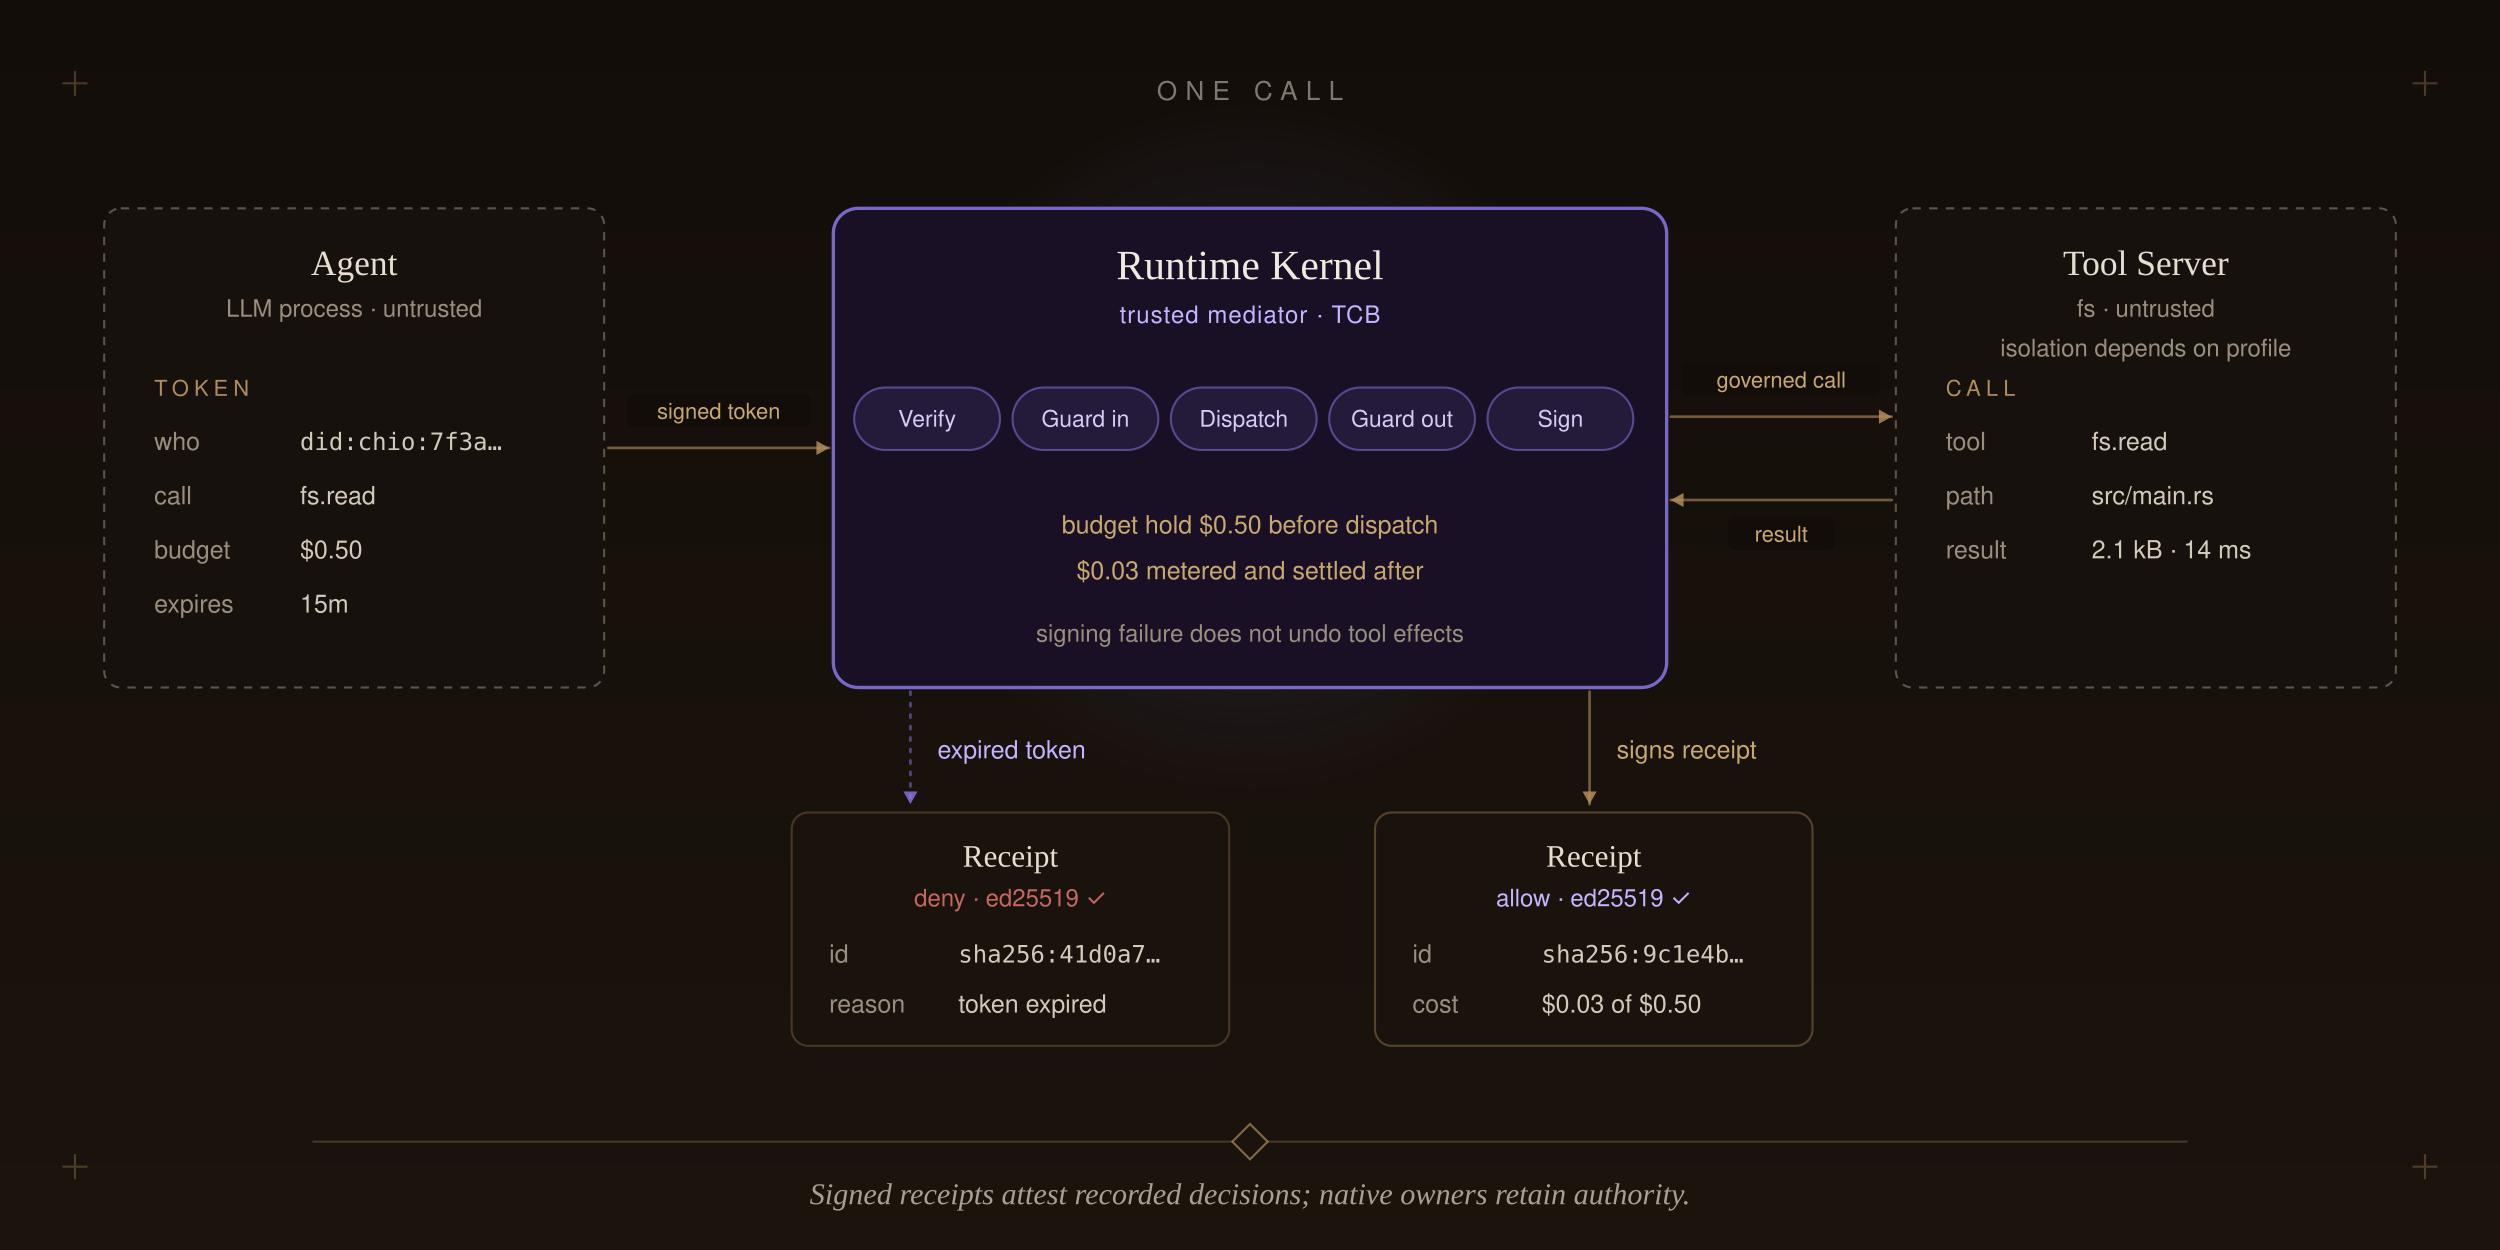
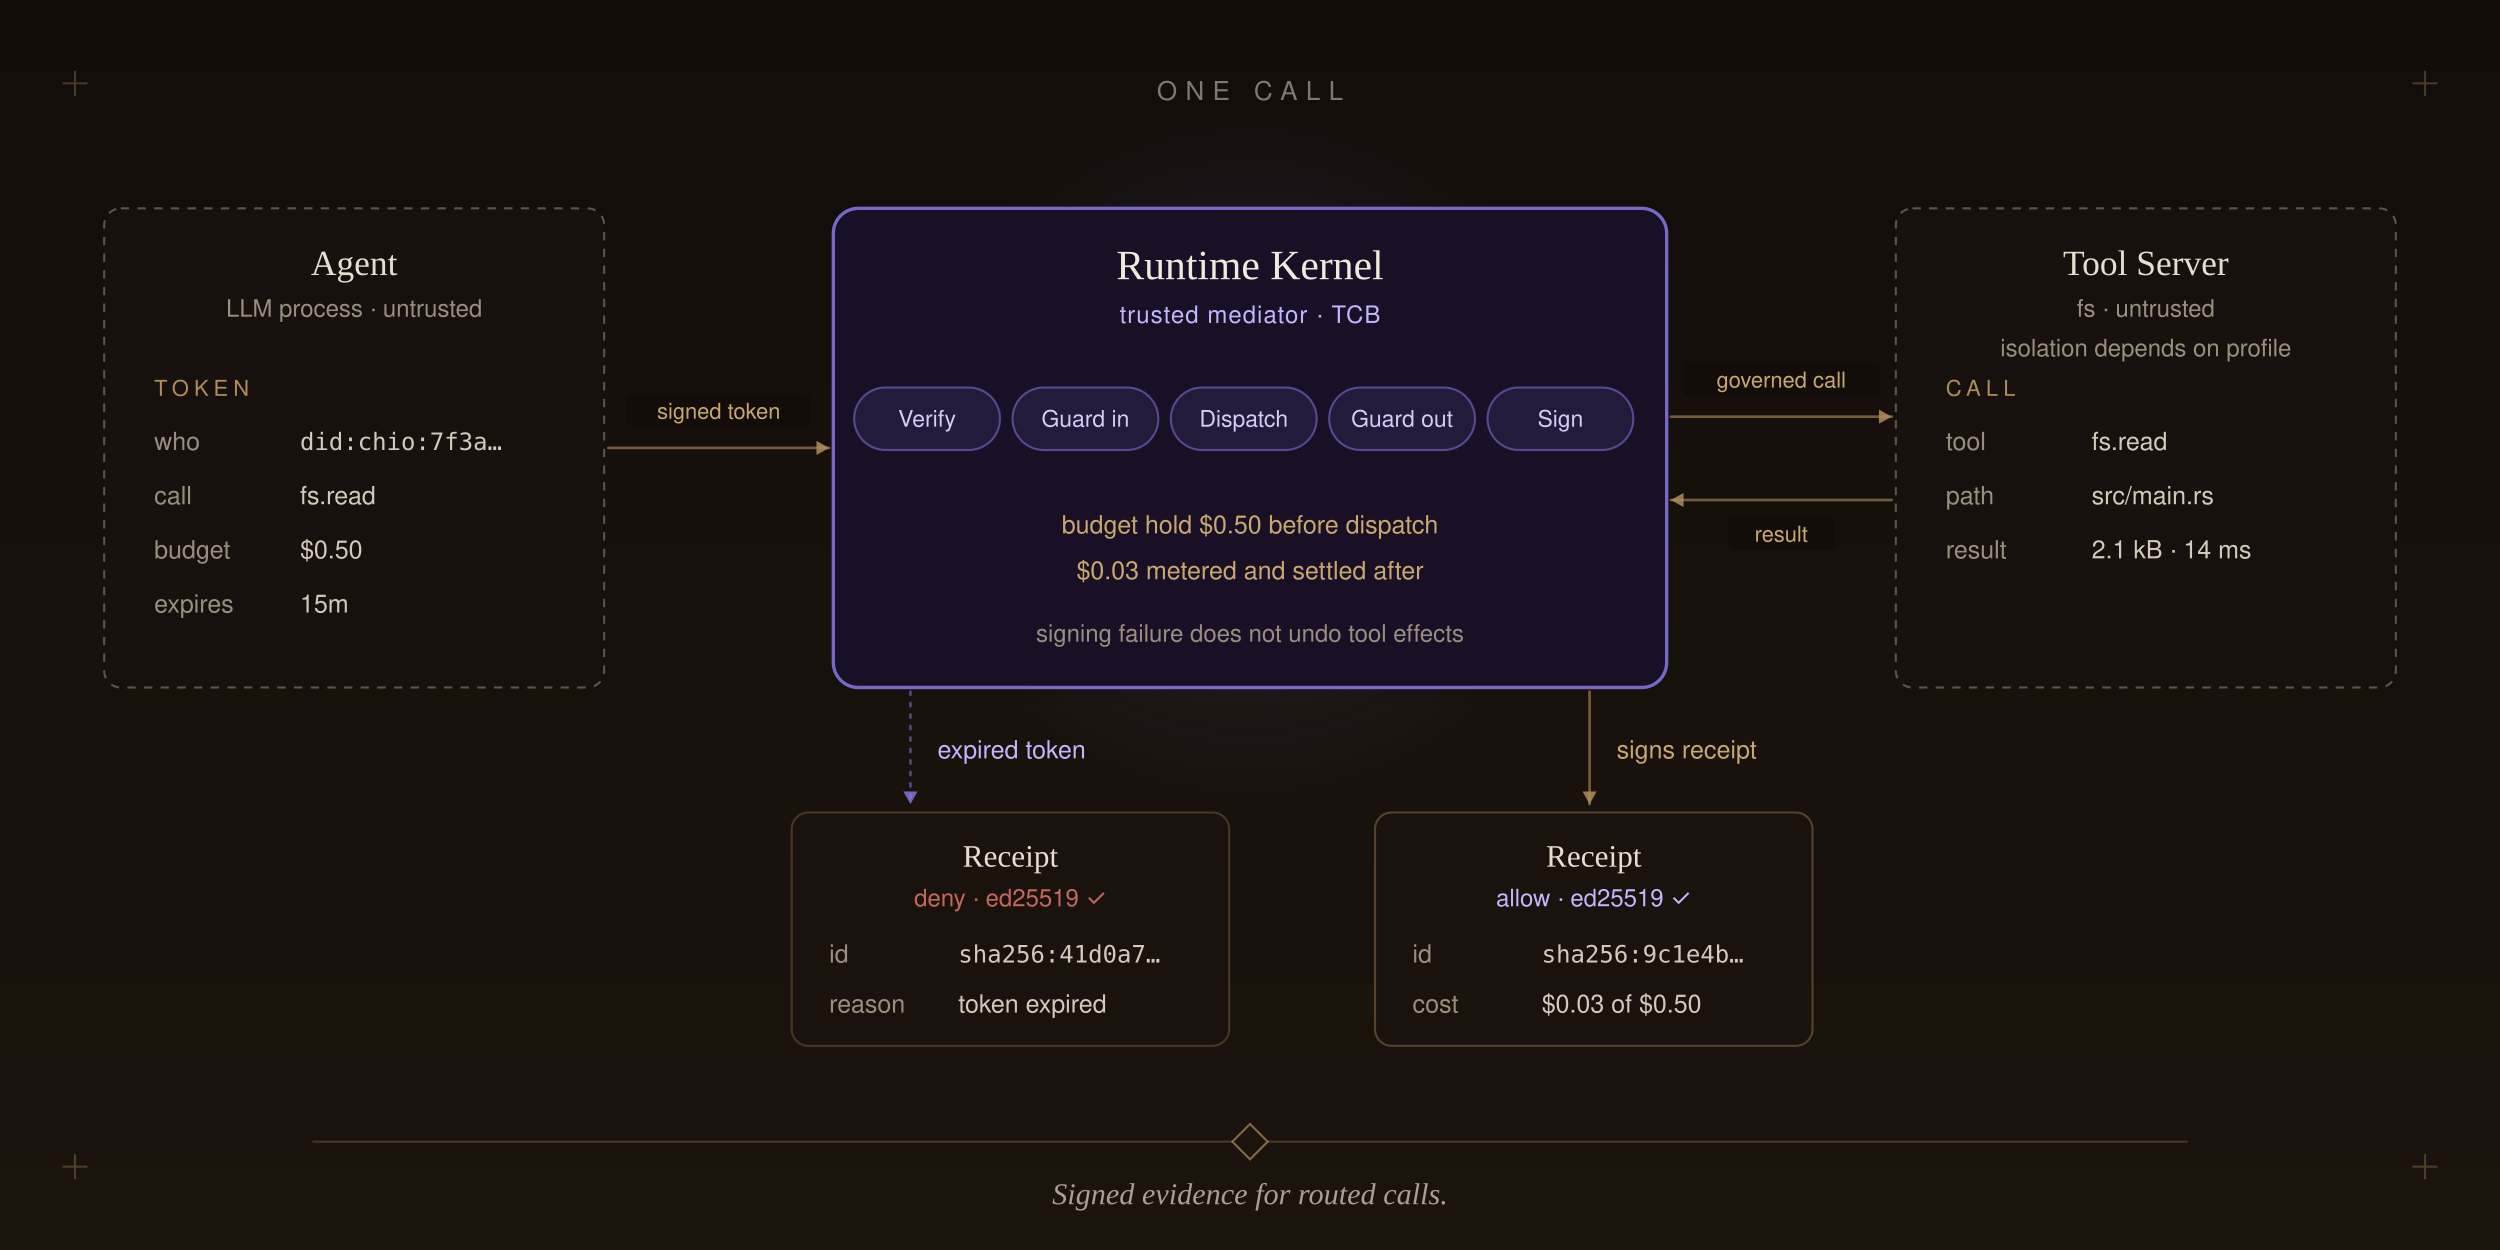
- <svg xmlns="http://www.w3.org/2000/svg" viewBox="0 0 1200 600" width="1200" height="600" role="img" aria-label="Example Chio call with successful receipt signing: an untrusted agent presents a signed capability token; the Runtime Kernel verifies it, guards the request and result, dispatches to an untrusted tool server, and signs a receipt. Tool isolation depends on the selected runtime profile; native owners retain authority. The expired-token example refuses before dispatch and has a signed deny receipt. Receipt failure after dispatch does not prove no effect.">
+ <svg xmlns="http://www.w3.org/2000/svg" viewBox="0 0 1200 600" width="1200" height="600" role="img" aria-label="Example Chio call with successful receipt signing: an untrusted agent presents a signed capability token; the Runtime Kernel verifies it, guards the request and result, dispatches to an untrusted tool server, and signs a receipt. Tool isolation depends on the selected runtime profile; the kernel and trusted services authorize calls. The expired-token example refuses before dispatch and has a signed deny receipt. Receipt failure after dispatch does not prove no effect.">
  <defs>
    <linearGradient id="ocbg" x1="0" y1="0" x2="0" y2="1">
      <stop offset="0" stop-color="#130d0a" />
      <stop offset="1" stop-color="#1b140d" />
    </linearGradient>
    <radialGradient id="ocglow" cx="50%" cy="50%" r="50%">
      <stop offset="0" stop-color="#8f7ff2" stop-opacity="0.32" />
      <stop offset="0.6" stop-color="#8f7ff2" stop-opacity="0.07" />
      <stop offset="1" stop-color="#8f7ff2" stop-opacity="0" />
    </radialGradient>
    <radialGradient id="ockglow" cx="50%" cy="50%" r="50%">
      <stop offset="0" stop-color="#8f7ff2" stop-opacity="0.28" />
      <stop offset="0.65" stop-color="#8f7ff2" stop-opacity="0.06" />
      <stop offset="1" stop-color="#8f7ff2" stop-opacity="0" />
    </radialGradient>
  </defs>
  <rect width="1200" height="600" fill="url(#ocbg)" />
  <g stroke="#b08d5b" stroke-opacity="0.35" stroke-width="1">
    <path d="M30 40 H42 M36 34 V46" />
    <path d="M1158 40 H1170 M1164 34 V46" />
    <path d="M30 560 H42 M36 554 V566" />
    <path d="M1158 560 H1170 M1164 554 V566" />
  </g>
  <text x="600.0" y="48" text-anchor="middle" font-family="-apple-system, 'Segoe UI', Helvetica, Arial, sans-serif" font-size="12.5" letter-spacing="4" fill="#d8cfc0" fill-opacity="0.55">ONE CALL</text>
  <path d="M292 215 L398 215" stroke="#b08d5b" stroke-opacity="0.6" stroke-width="1.3" fill="none" stroke-linecap="round" />
  <path d="M398 215 L391.9 218.4 L391.9 211.6 Z" fill="#b08d5b" fill-opacity="0.85" />
  <rect x="300.8" y="189" width="88.4" height="16" rx="3" fill="#130d0a" fill-opacity="0.85" />
  <text x="345" y="201" text-anchor="middle" font-family="-apple-system, 'Segoe UI', Helvetica, Arial, sans-serif" font-size="10.5" fill="#c8a86f">signed token</text>
  <path d="M802 200 L908 200" stroke="#b08d5b" stroke-opacity="0.6" stroke-width="1.3" fill="none" stroke-linecap="round" />
  <path d="M908 200 L901.9 203.4 L901.9 196.6 Z" fill="#b08d5b" fill-opacity="0.85" />
  <rect x="807.7" y="174" width="94.6" height="16" rx="3" fill="#130d0a" fill-opacity="0.85" />
  <text x="855" y="186" text-anchor="middle" font-family="-apple-system, 'Segoe UI', Helvetica, Arial, sans-serif" font-size="10.5" fill="#c8a86f">governed call</text>
  <path d="M908 240 L802 240" stroke="#b08d5b" stroke-opacity="0.6" stroke-width="1.3" fill="none" stroke-linecap="round" />
  <path d="M802 240 L808.1 236.6 L808.1 243.4 Z" fill="#b08d5b" fill-opacity="0.85" />
  <rect x="829.4" y="248" width="51.2" height="16" rx="3" fill="#130d0a" fill-opacity="0.85" />
  <text x="855" y="260" text-anchor="middle" font-family="-apple-system, 'Segoe UI', Helvetica, Arial, sans-serif" font-size="10.5" fill="#c8a86f">result</text>
  <path d="M437 332 L437 386" stroke="#8f7ff2" stroke-opacity="0.5" stroke-width="1.3" fill="none" stroke-linecap="round" stroke-dasharray="1.5 4" />
  <path d="M437 386 L433.6 379.9 L440.4 379.9 Z" fill="#8f7ff2" fill-opacity="0.75" />
  <text x="450" y="364" text-anchor="start" font-family="-apple-system, 'Segoe UI', Helvetica, Arial, sans-serif" font-size="12" fill="#c3b6ff">expired token</text>
  <path d="M763 332 L763 386" stroke="#b08d5b" stroke-opacity="0.6" stroke-width="1.3" fill="none" stroke-linecap="round" />
  <path d="M763 386 L759.6 379.9 L766.4 379.9 Z" fill="#b08d5b" fill-opacity="0.85" />
  <text x="776" y="364" text-anchor="start" font-family="-apple-system, 'Segoe UI', Helvetica, Arial, sans-serif" font-size="12" fill="#c8a86f">signs receipt</text>
  <rect x="50" y="100" width="240" height="230" rx="8" fill="#17110d" stroke="#9a8b76" stroke-opacity="0.55" stroke-dasharray="4 4" />
  <text x="170" y="132" text-anchor="middle" font-family="Georgia, 'Times New Roman', serif" font-size="17" fill="#e7ded0">Agent</text>
  <text x="170" y="152" text-anchor="middle" font-family="-apple-system, 'Segoe UI', Helvetica, Arial, sans-serif" font-size="11.5" fill="#9a8f7e">LLM process · untrusted</text>
  <text x="74" y="190" text-anchor="start" font-family="-apple-system, 'Segoe UI', Helvetica, Arial, sans-serif" font-size="10.5" letter-spacing="2.5" fill="#b08d5b">TOKEN</text>
  <text x="74" y="216" text-anchor="start" font-family="-apple-system, 'Segoe UI', Helvetica, Arial, sans-serif" font-size="12" fill="#9a8f7e">who</text>
  <text x="144" y="216" text-anchor="start" font-family="ui-monospace, SFMono-Regular, Menlo, Consolas, monospace" font-size="11.5" fill="#d3cabb">did:chio:7f3a…</text>
  <text x="74" y="242" text-anchor="start" font-family="-apple-system, 'Segoe UI', Helvetica, Arial, sans-serif" font-size="12" fill="#9a8f7e">call</text>
  <text x="144" y="242" text-anchor="start" font-family="-apple-system, 'Segoe UI', Helvetica, Arial, sans-serif" font-size="12" fill="#d3cabb">fs.read</text>
  <text x="74" y="268" text-anchor="start" font-family="-apple-system, 'Segoe UI', Helvetica, Arial, sans-serif" font-size="12" fill="#9a8f7e">budget</text>
  <text x="144" y="268" text-anchor="start" font-family="-apple-system, 'Segoe UI', Helvetica, Arial, sans-serif" font-size="12" fill="#d3cabb">$0.50</text>
  <text x="74" y="294" text-anchor="start" font-family="-apple-system, 'Segoe UI', Helvetica, Arial, sans-serif" font-size="12" fill="#9a8f7e">expires</text>
  <text x="144" y="294" text-anchor="start" font-family="-apple-system, 'Segoe UI', Helvetica, Arial, sans-serif" font-size="12" fill="#d3cabb">15m</text>
  <circle cx="600.0" cy="215.0" r="168.0" fill="url(#ockglow)" />
  <rect x="400" y="100" width="400" height="230" rx="12" fill="#191026" stroke="#8f7ff2" stroke-opacity="0.8" stroke-width="1.6" />
  <text x="600" y="134" text-anchor="middle" font-family="Georgia, 'Times New Roman', serif" font-size="20" fill="#f0eadd">Runtime Kernel</text>
  <text x="600" y="155" text-anchor="middle" font-family="-apple-system, 'Segoe UI', Helvetica, Arial, sans-serif" font-size="11.5" letter-spacing="0.5" fill="#c3b6ff">trusted mediator · TCB</text>
  <rect x="410" y="186" width="70" height="30" rx="15.0" fill="#241a3a" stroke="#8f7ff2" stroke-opacity="0.5" />
  <text x="445.0" y="204.8" text-anchor="middle" font-family="-apple-system, 'Segoe UI', Helvetica, Arial, sans-serif" font-size="11" fill="#d7ccf5">Verify</text>
  <rect x="486" y="186" width="70" height="30" rx="15.0" fill="#241a3a" stroke="#8f7ff2" stroke-opacity="0.5" />
  <text x="521.0" y="204.8" text-anchor="middle" font-family="-apple-system, 'Segoe UI', Helvetica, Arial, sans-serif" font-size="11" fill="#d7ccf5">Guard in</text>
  <rect x="562" y="186" width="70" height="30" rx="15.0" fill="#241a3a" stroke="#8f7ff2" stroke-opacity="0.5" />
  <text x="597.0" y="204.8" text-anchor="middle" font-family="-apple-system, 'Segoe UI', Helvetica, Arial, sans-serif" font-size="11" fill="#d7ccf5">Dispatch</text>
  <rect x="638" y="186" width="70" height="30" rx="15.0" fill="#241a3a" stroke="#8f7ff2" stroke-opacity="0.5" />
  <text x="673.0" y="204.8" text-anchor="middle" font-family="-apple-system, 'Segoe UI', Helvetica, Arial, sans-serif" font-size="11" fill="#d7ccf5">Guard out</text>
  <rect x="714" y="186" width="70" height="30" rx="15.0" fill="#241a3a" stroke="#8f7ff2" stroke-opacity="0.5" />
  <text x="749.0" y="204.8" text-anchor="middle" font-family="-apple-system, 'Segoe UI', Helvetica, Arial, sans-serif" font-size="11" fill="#d7ccf5">Sign</text>
  <text x="600" y="256" text-anchor="middle" font-family="-apple-system, 'Segoe UI', Helvetica, Arial, sans-serif" font-size="12" fill="#c8a86f">budget hold $0.50 before dispatch</text>
  <text x="600" y="278" text-anchor="middle" font-family="-apple-system, 'Segoe UI', Helvetica, Arial, sans-serif" font-size="12" fill="#c8a86f">$0.03 metered and settled after</text>
  <text x="600" y="308" text-anchor="middle" font-family="-apple-system, 'Segoe UI', Helvetica, Arial, sans-serif" font-size="11.5" fill="#9a8f7e">signing failure does not undo tool effects</text>
  <rect x="910" y="100" width="240" height="230" rx="8" fill="#17110d" stroke="#9a8b76" stroke-opacity="0.55" stroke-dasharray="4 4" />
  <text x="1030" y="132" text-anchor="middle" font-family="Georgia, 'Times New Roman', serif" font-size="17" fill="#e7ded0">Tool Server</text>
  <text x="1030" y="152" text-anchor="middle" font-family="-apple-system, 'Segoe UI', Helvetica, Arial, sans-serif" font-size="11.5" fill="#9a8f7e">fs · untrusted</text>
  <text x="1030" y="171" text-anchor="middle" font-family="-apple-system, 'Segoe UI', Helvetica, Arial, sans-serif" font-size="11.5" fill="#9a8f7e">isolation depends on profile</text>
  <text x="934" y="190" text-anchor="start" font-family="-apple-system, 'Segoe UI', Helvetica, Arial, sans-serif" font-size="10.5" letter-spacing="2.5" fill="#b08d5b">CALL</text>
  <text x="934" y="216" text-anchor="start" font-family="-apple-system, 'Segoe UI', Helvetica, Arial, sans-serif" font-size="12" fill="#9a8f7e">tool</text>
  <text x="1004" y="216" text-anchor="start" font-family="-apple-system, 'Segoe UI', Helvetica, Arial, sans-serif" font-size="12" fill="#d3cabb">fs.read</text>
  <text x="934" y="242" text-anchor="start" font-family="-apple-system, 'Segoe UI', Helvetica, Arial, sans-serif" font-size="12" fill="#9a8f7e">path</text>
  <text x="1004" y="242" text-anchor="start" font-family="-apple-system, 'Segoe UI', Helvetica, Arial, sans-serif" font-size="12" fill="#d3cabb">src/main.rs</text>
  <text x="934" y="268" text-anchor="start" font-family="-apple-system, 'Segoe UI', Helvetica, Arial, sans-serif" font-size="12" fill="#9a8f7e">result</text>
  <text x="1004" y="268" text-anchor="start" font-family="-apple-system, 'Segoe UI', Helvetica, Arial, sans-serif" font-size="12" fill="#d3cabb">2.1 kB · 14 ms</text>
  <rect x="380" y="390" width="210" height="112" rx="8" fill="#1a130d" stroke="#b08d5b" stroke-opacity="0.3" />
  <text x="485" y="416" text-anchor="middle" font-family="Georgia, 'Times New Roman', serif" font-size="15" fill="#e7ded0">Receipt</text>
  <text x="485" y="435" text-anchor="middle" font-family="-apple-system, 'Segoe UI', Helvetica, Arial, sans-serif" font-size="11.5" fill="#c4685f">deny · ed25519 ✓</text>
  <text x="398" y="462" text-anchor="start" font-family="-apple-system, 'Segoe UI', Helvetica, Arial, sans-serif" font-size="12" fill="#9a8f7e">id</text>
  <text x="460" y="462" text-anchor="start" font-family="ui-monospace, SFMono-Regular, Menlo, Consolas, monospace" font-size="11.5" fill="#d3cabb">sha256:41d0a7…</text>
  <text x="398" y="486" text-anchor="start" font-family="-apple-system, 'Segoe UI', Helvetica, Arial, sans-serif" font-size="12" fill="#9a8f7e">reason</text>
  <text x="460" y="486" text-anchor="start" font-family="-apple-system, 'Segoe UI', Helvetica, Arial, sans-serif" font-size="12" fill="#d3cabb">token expired</text>
  <rect x="660" y="390" width="210" height="112" rx="8" fill="#1a130d" stroke="#b08d5b" stroke-opacity="0.4" />
  <text x="765" y="416" text-anchor="middle" font-family="Georgia, 'Times New Roman', serif" font-size="15" fill="#e7ded0">Receipt</text>
  <text x="765" y="435" text-anchor="middle" font-family="-apple-system, 'Segoe UI', Helvetica, Arial, sans-serif" font-size="11.5" fill="#c3b6ff">allow · ed25519 ✓</text>
  <text x="678" y="462" text-anchor="start" font-family="-apple-system, 'Segoe UI', Helvetica, Arial, sans-serif" font-size="12" fill="#9a8f7e">id</text>
  <text x="740" y="462" text-anchor="start" font-family="ui-monospace, SFMono-Regular, Menlo, Consolas, monospace" font-size="11.5" fill="#d3cabb">sha256:9c1e4b…</text>
  <text x="678" y="486" text-anchor="start" font-family="-apple-system, 'Segoe UI', Helvetica, Arial, sans-serif" font-size="12" fill="#9a8f7e">cost</text>
  <text x="740" y="486" text-anchor="start" font-family="-apple-system, 'Segoe UI', Helvetica, Arial, sans-serif" font-size="12" fill="#d3cabb">$0.03 of $0.50</text>
  <path d="M150.0 548 H1050.0" stroke="#b08d5b" stroke-opacity="0.3" stroke-width="1" />
  <rect x="594.0" y="542" width="12" height="12" transform="rotate(45 600.0 548)" fill="#1b140d" stroke="#b08d5b" stroke-opacity="0.7" />
-   <text x="600.0" y="578" text-anchor="middle" font-family="Georgia, 'Times New Roman', serif" font-size="14.5" font-style="italic" fill="#d8cfc0" fill-opacity="0.75">Signed receipts attest recorded decisions; native owners retain authority.</text>
+   <text x="600.0" y="578" text-anchor="middle" font-family="Georgia, 'Times New Roman', serif" font-size="14.5" font-style="italic" fill="#d8cfc0" fill-opacity="0.75">Signed evidence for routed calls.</text>
</svg>
